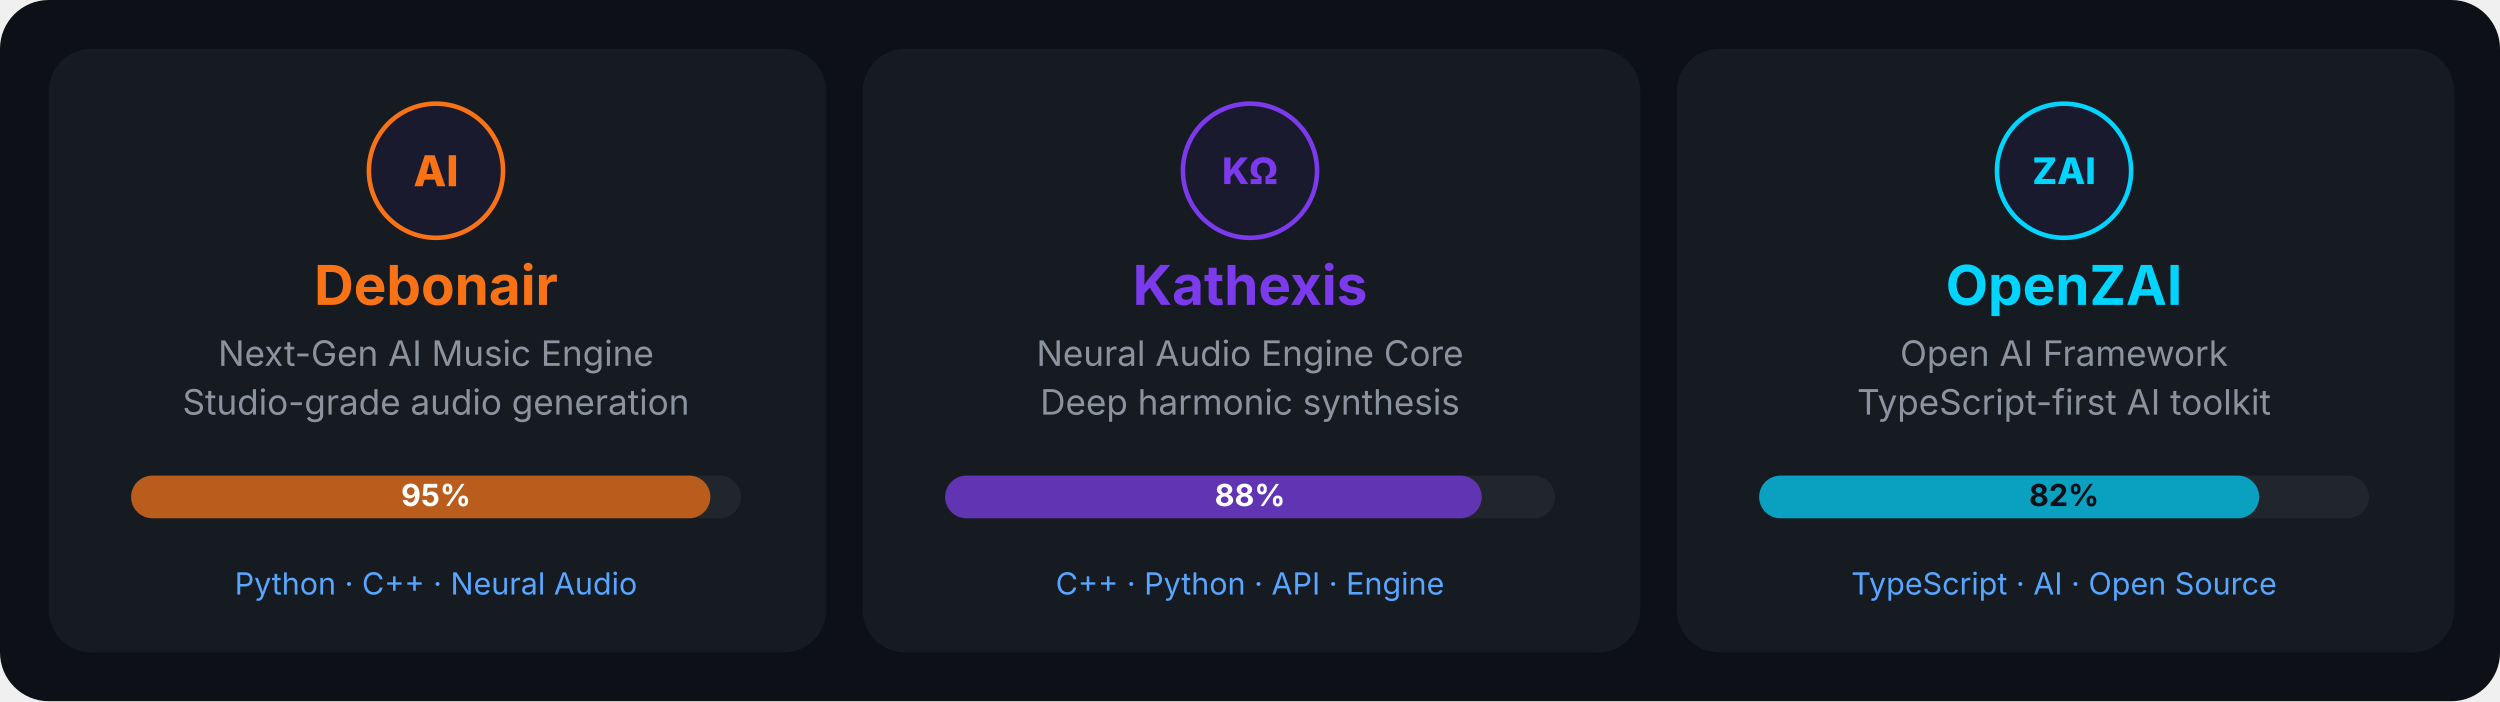
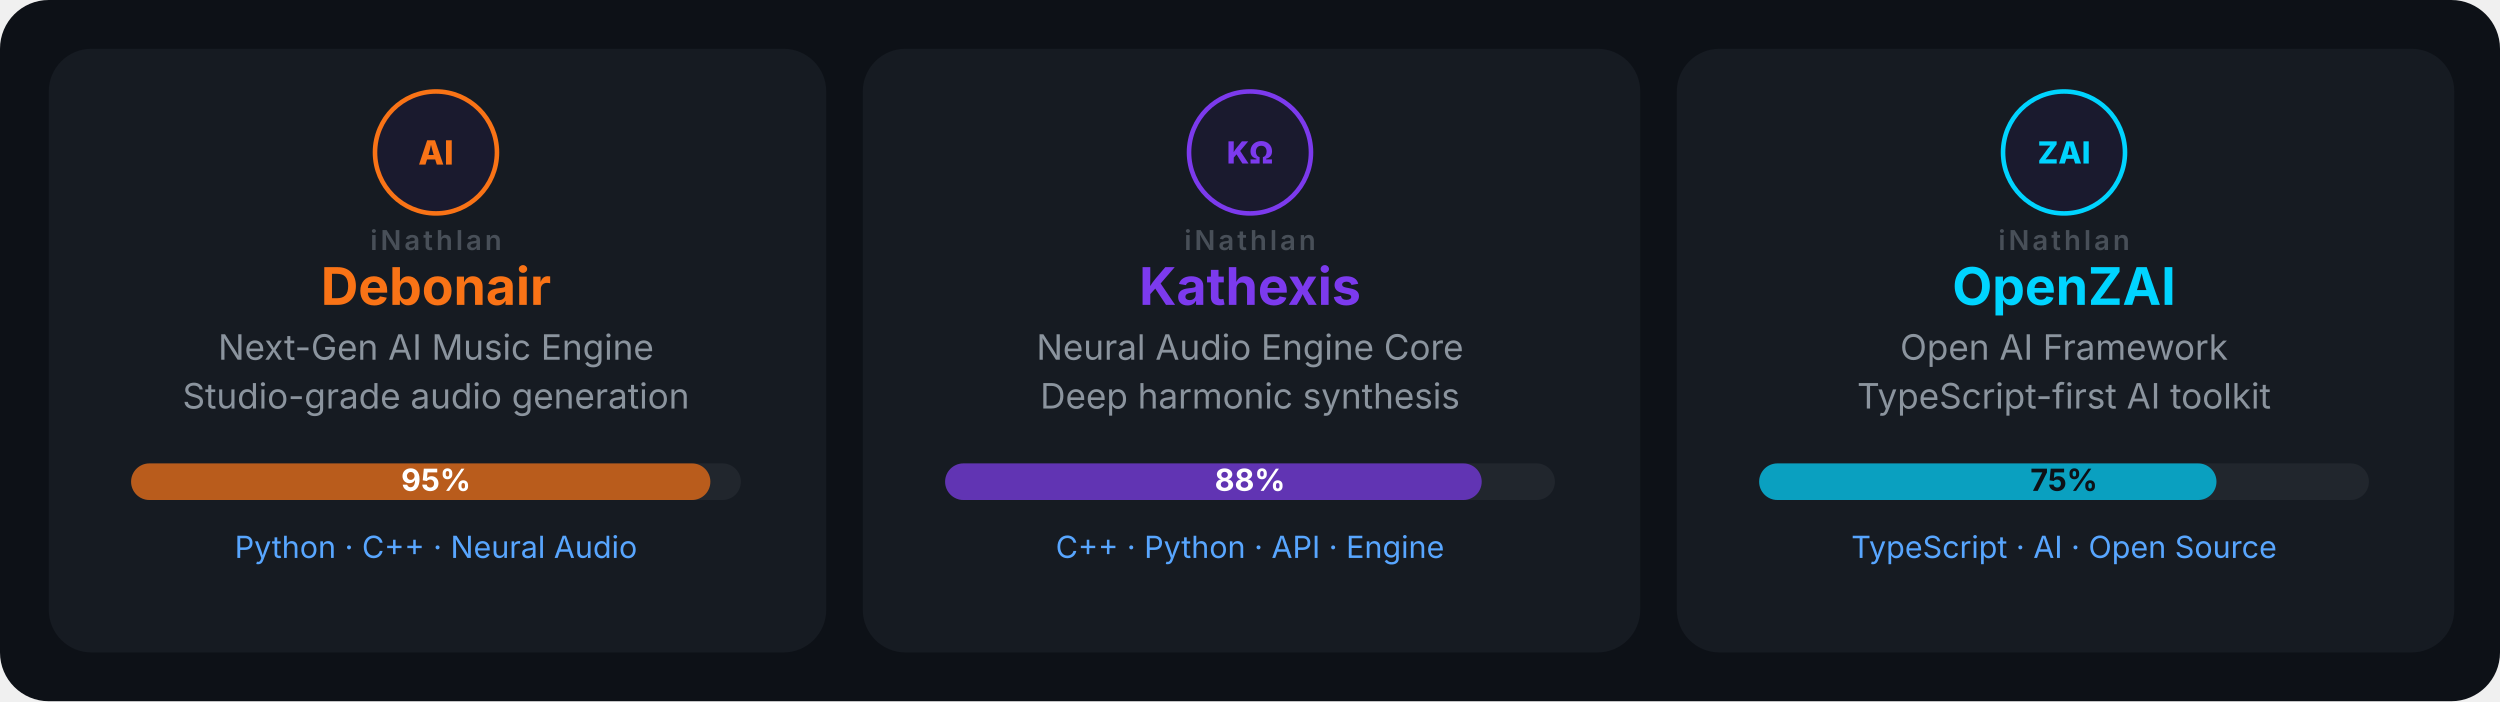
<svg xmlns="http://www.w3.org/2000/svg" width="820" height="230" viewBox="0 0 820 230">
  <style>
    text { font-family: 'Inter','Segoe UI',system-ui,sans-serif; }
-     .pname { font-size: 18px; font-weight: 700; }
+     .pname { font-size: 17px; font-weight: 700; }
    .pdesc { font-size: 11.5px; fill: #8b949e; }
    .ptag { font-size: 10px; fill: #58a6ff; }
    .pct { font-size: 10px; font-weight: 700; }
+     .porg { font-size: 9px; fill: #484f58; font-weight: 600; letter-spacing: 1px; }
  </style>
  <rect width="820" height="230" rx="16" fill="#0d1117" />
  <rect x="16" y="16" width="255" height="198" rx="14" fill="#161b22" />
-   <circle cx="143" cy="56" r="22" fill="#1a1a2e" stroke="#f97316" stroke-width="1.5" />
-   <text x="143" y="56" text-anchor="middle" dominant-baseline="central" font-size="14" font-weight="800" fill="#f97316">AI</text>
+   <circle cx="143" cy="50" r="20" fill="#1a1a2e" stroke="#f97316" stroke-width="1.5" />
+   <text x="143" y="50" text-anchor="middle" dominant-baseline="central" font-size="11" font-weight="800" fill="#f97316">AI</text>
+   <text x="143" y="82" text-anchor="middle" class="porg">iNathlan</text>
  <text x="143" y="100" text-anchor="middle" class="pname" fill="#f97316">Debonair</text>
-   <text x="143" y="120" text-anchor="middle" class="pdesc">Next-Gen AI Music Engine</text>
-   <text x="143" y="136" text-anchor="middle" class="pdesc">Studio-grade audio generation</text>
-   <rect x="43" y="156" width="200" height="14" rx="7" fill="#21262d" />
-   <rect x="43" y="156" width="190" height="14" rx="7" fill="#f97316" opacity="0.7" />
-   <text x="143" y="166" text-anchor="middle" class="pct" fill="#fff">95%</text>
-   <text x="143" y="195" text-anchor="middle" class="ptag">Python · C++ · Neural Audio</text>
+   <text x="143" y="118" text-anchor="middle" class="pdesc">Next-Gen AI Music Engine</text>
+   <text x="143" y="134" text-anchor="middle" class="pdesc">Studio-grade audio generation</text>
+   <rect x="43" y="152" width="200" height="12" rx="6" fill="#21262d" />
+   <rect x="43" y="152" width="190" height="12" rx="6" fill="#f97316" opacity="0.7" />
+   <text x="143" y="161" text-anchor="middle" class="pct" fill="#fff">95%</text>
+   <text x="143" y="183" text-anchor="middle" class="ptag">Python · C++ · Neural Audio</text>
  <rect x="283" y="16" width="255" height="198" rx="14" fill="#161b22" />
-   <circle cx="410" cy="56" r="22" fill="#1a1a2e" stroke="#7c3aed" stroke-width="1.5" />
-   <text x="410" y="56" text-anchor="middle" dominant-baseline="central" font-size="12" font-weight="800" fill="#7c3aed">KΩ</text>
+   <circle cx="410" cy="50" r="20" fill="#1a1a2e" stroke="#7c3aed" stroke-width="1.5" />
+   <text x="410" y="50" text-anchor="middle" dominant-baseline="central" font-size="10" font-weight="800" fill="#7c3aed">KΩ</text>
+   <text x="410" y="82" text-anchor="middle" class="porg">iNathlan</text>
  <text x="410" y="100" text-anchor="middle" class="pname" fill="#7c3aed">Kathexis</text>
-   <text x="410" y="120" text-anchor="middle" class="pdesc">Neural Audio Engine Core</text>
-   <text x="410" y="136" text-anchor="middle" class="pdesc">Deep harmonic synthesis</text>
-   <rect x="310" y="156" width="200" height="14" rx="7" fill="#21262d" />
-   <rect x="310" y="156" width="176" height="14" rx="7" fill="#7c3aed" opacity="0.7" />
-   <text x="410" y="166" text-anchor="middle" class="pct" fill="#fff">88%</text>
-   <text x="410" y="195" text-anchor="middle" class="ptag">C++ · Python · API · Engine</text>
+   <text x="410" y="118" text-anchor="middle" class="pdesc">Neural Audio Engine Core</text>
+   <text x="410" y="134" text-anchor="middle" class="pdesc">Deep harmonic synthesis</text>
+   <rect x="310" y="152" width="200" height="12" rx="6" fill="#21262d" />
+   <rect x="310" y="152" width="176" height="12" rx="6" fill="#7c3aed" opacity="0.7" />
+   <text x="410" y="161" text-anchor="middle" class="pct" fill="#fff">88%</text>
+   <text x="410" y="183" text-anchor="middle" class="ptag">C++ · Python · API · Engine</text>
  <rect x="550" y="16" width="255" height="198" rx="14" fill="#161b22" />
-   <circle cx="677" cy="56" r="22" fill="#1a1a2e" stroke="#00d4ff" stroke-width="1.5" />
-   <text x="677" y="56" text-anchor="middle" dominant-baseline="central" font-size="12" font-weight="800" fill="#00d4ff">ZAI</text>
+   <circle cx="677" cy="50" r="20" fill="#1a1a2e" stroke="#00d4ff" stroke-width="1.5" />
+   <text x="677" y="50" text-anchor="middle" dominant-baseline="central" font-size="10" font-weight="800" fill="#00d4ff">ZAI</text>
+   <text x="677" y="82" text-anchor="middle" class="porg">iNathlan</text>
  <text x="677" y="100" text-anchor="middle" class="pname" fill="#00d4ff">OpenZAI</text>
-   <text x="677" y="120" text-anchor="middle" class="pdesc">Open AI Framework</text>
-   <text x="677" y="136" text-anchor="middle" class="pdesc">TypeScript-first AI toolkit</text>
-   <rect x="577" y="156" width="200" height="14" rx="7" fill="#21262d" />
-   <rect x="577" y="156" width="164" height="14" rx="7" fill="#00d4ff" opacity="0.7" />
-   <text x="677" y="166" text-anchor="middle" class="pct" fill="#0d1117">82%</text>
-   <text x="677" y="195" text-anchor="middle" class="ptag">TypeScript · AI · Open Source</text>
+   <text x="677" y="118" text-anchor="middle" class="pdesc">Open AI Framework</text>
+   <text x="677" y="134" text-anchor="middle" class="pdesc">TypeScript-first AI toolkit</text>
+   <rect x="577" y="152" width="200" height="12" rx="6" fill="#21262d" />
+   <rect x="577" y="152" width="150" height="12" rx="6" fill="#00d4ff" opacity="0.7" />
+   <text x="677" y="161" text-anchor="middle" class="pct" fill="#0d1117">75%</text>
+   <text x="677" y="183" text-anchor="middle" class="ptag">TypeScript · AI · Open Source</text>
</svg>
